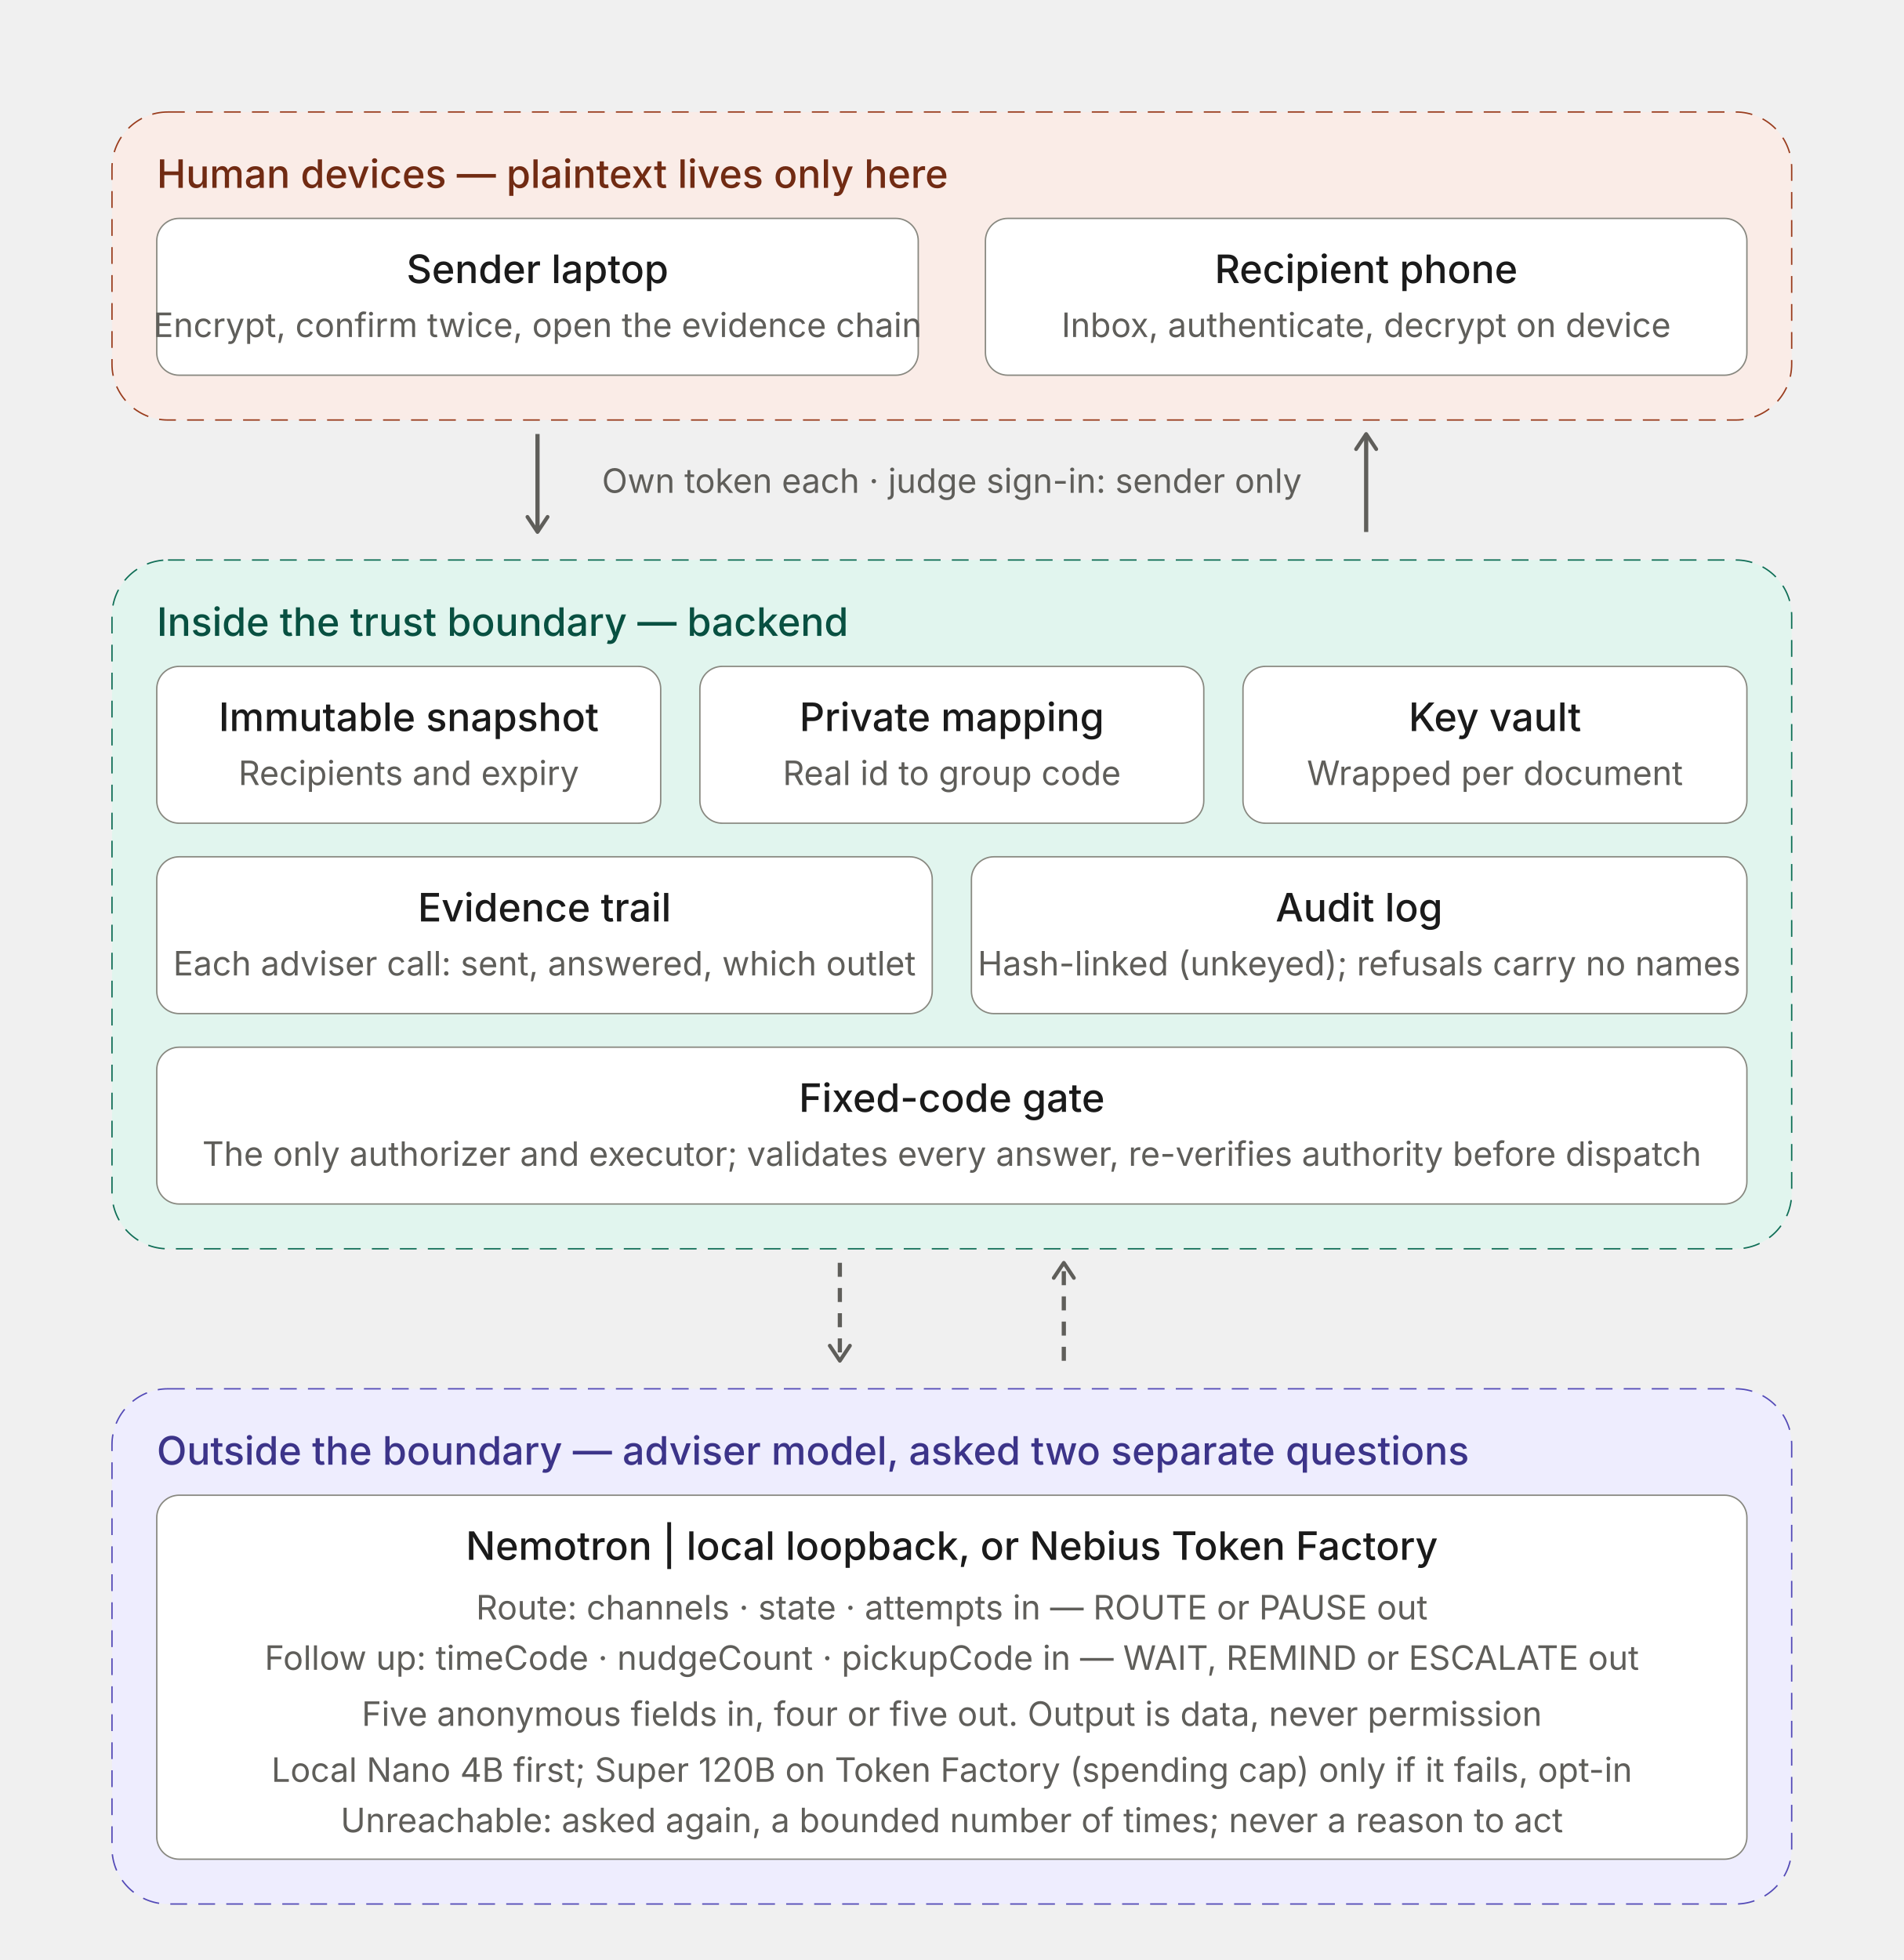
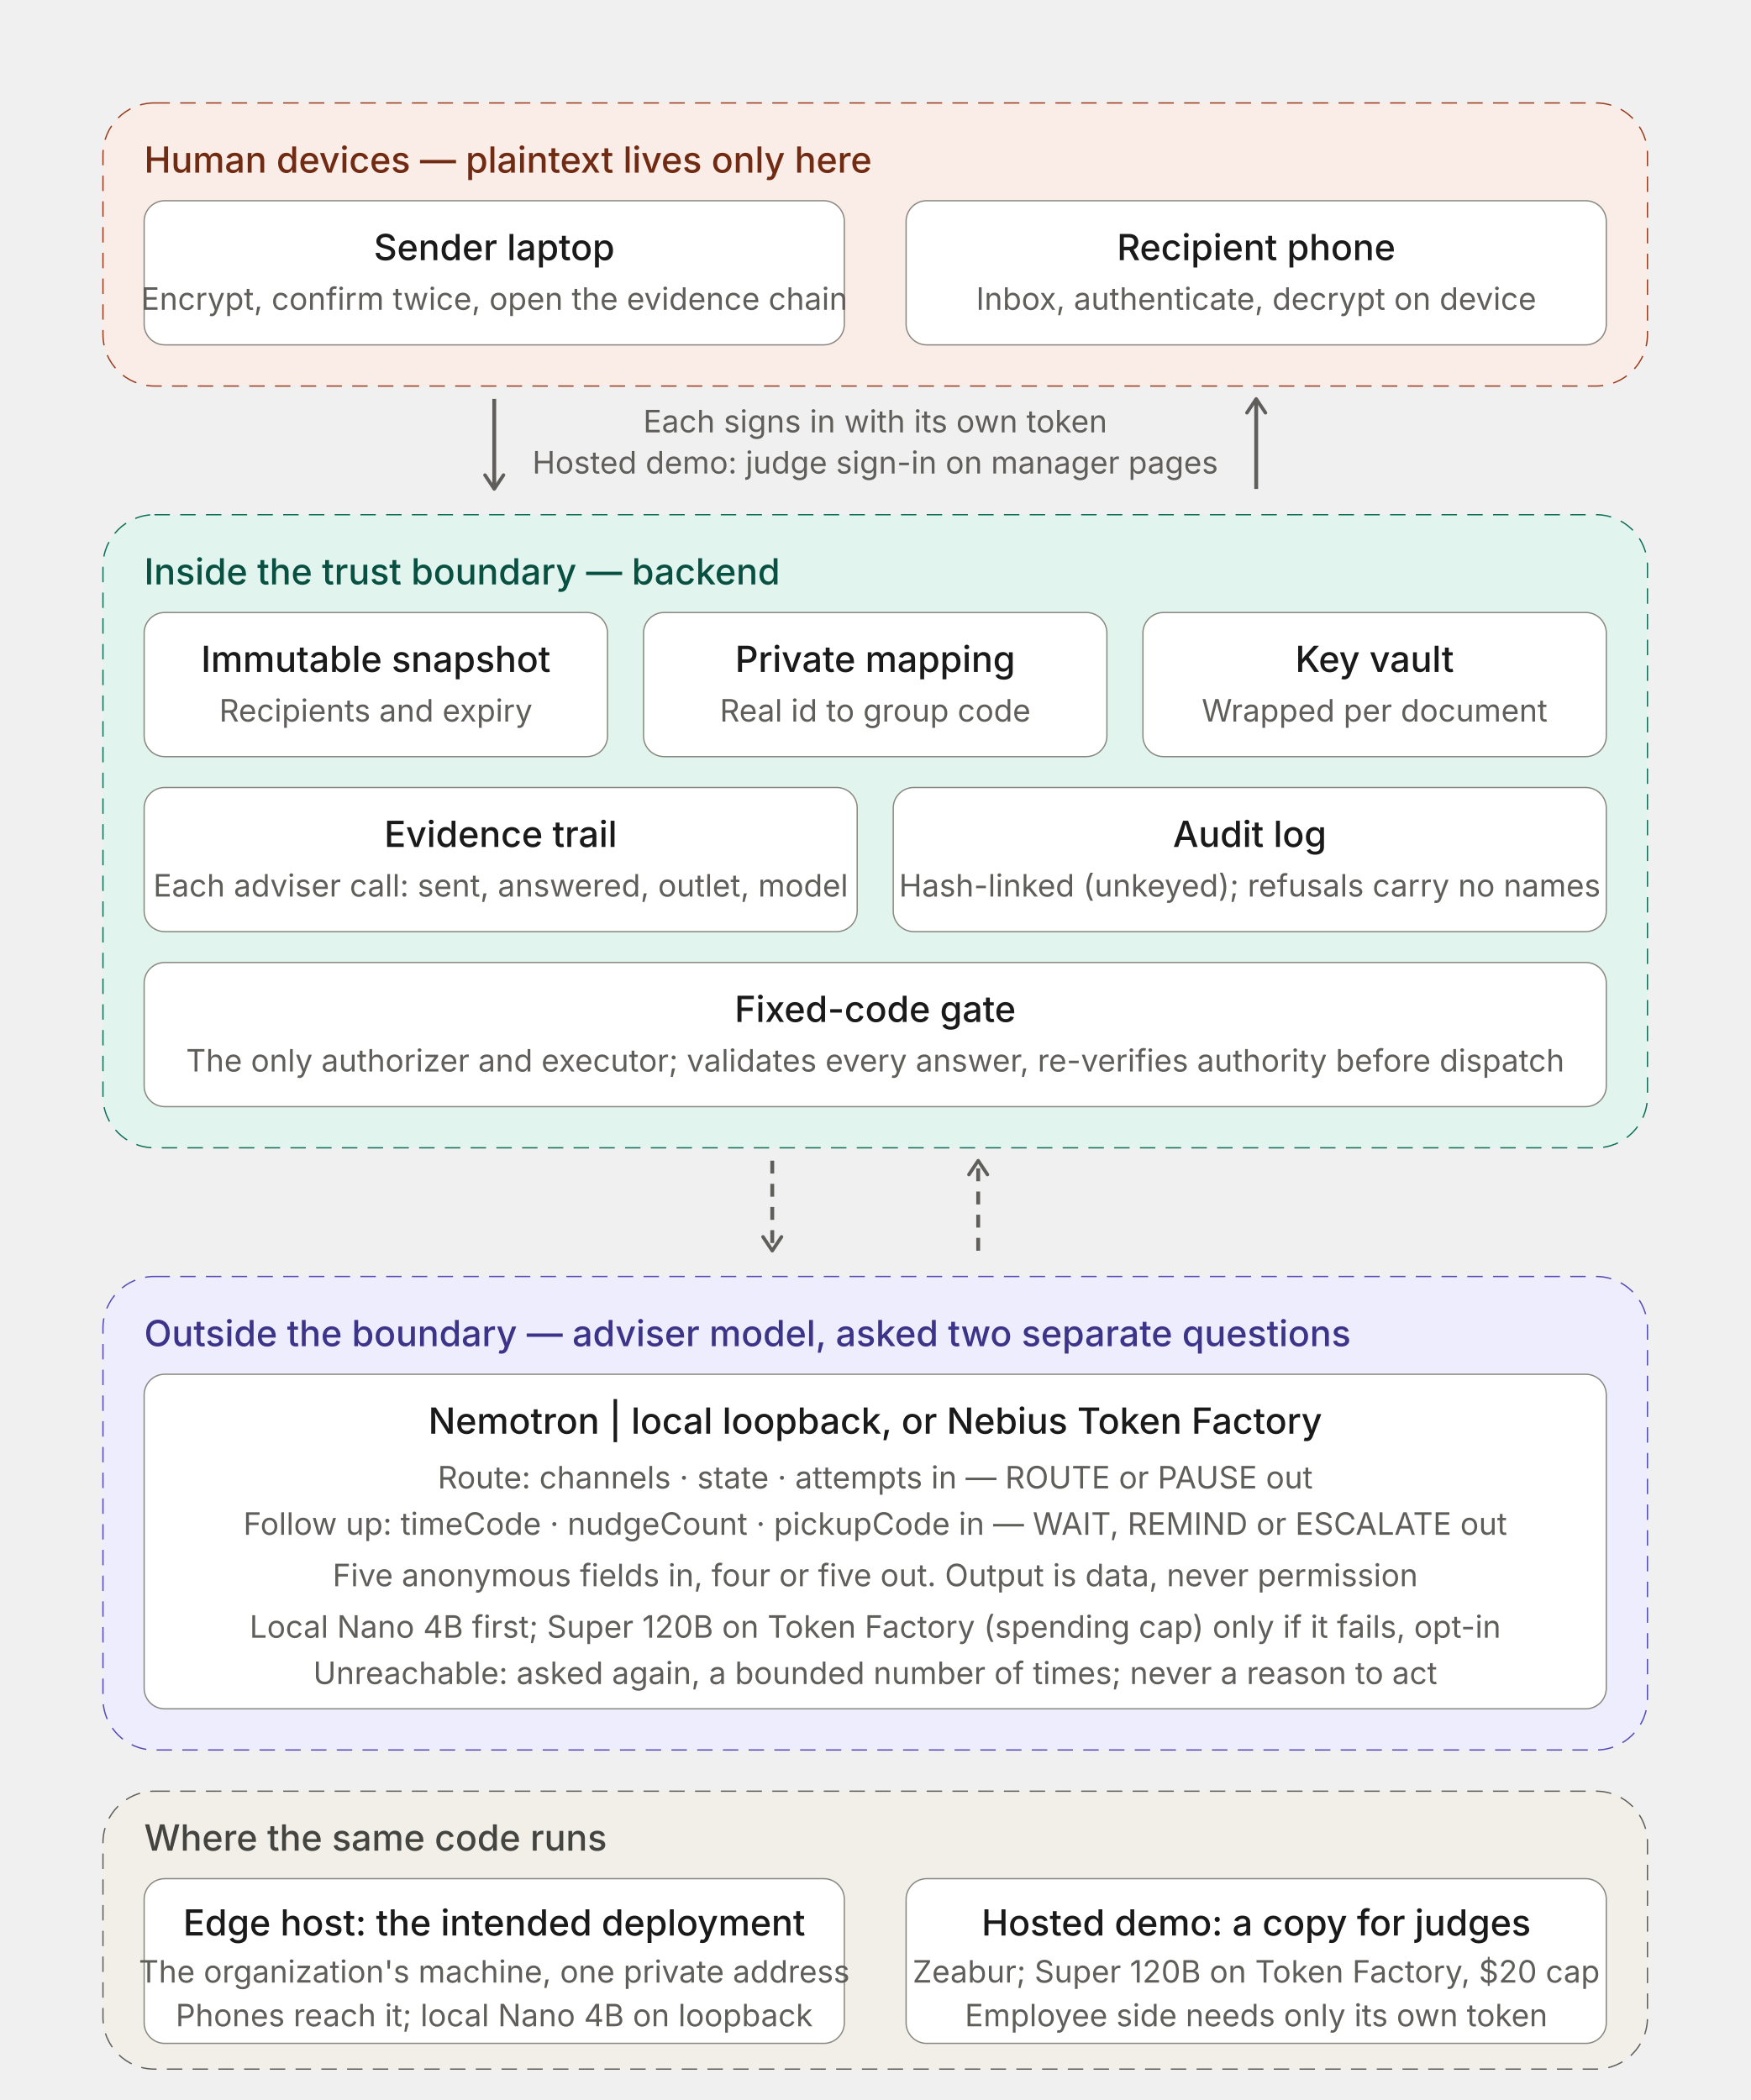
- <svg xmlns="http://www.w3.org/2000/svg" width="100%" viewBox="0 0 680 700" role="img">
+ <svg xmlns="http://www.w3.org/2000/svg" width="100%" viewBox="0 0 680 816" role="img">
  <style>
    text { font-family: -apple-system, "Helvetica Neue", Inter, system-ui, sans-serif; }
    .ts { font-size: 12px; fill: #5f5e5a; }
    .th { font-size: 14px; font-weight: 500; fill: #1a1a1a; }
    .box { fill: #ffffff; stroke: #888880; stroke-width: 0.5; }
    .arr { stroke: #5f5e5a; stroke-width: 1.5; fill: none; }
    .leader { stroke: #b4b2a9; stroke-width: 0.5; stroke-dasharray: 4 3; fill: none; }
    .c-teal   &gt; rect { fill: #E1F5EE; stroke: #0F6E56; } .c-teal   &gt; text { fill: #085041; }
    .c-coral  &gt; rect { fill: #FAECE7; stroke: #993C1D; } .c-coral  &gt; text { fill: #712B13; }
    .c-purple &gt; rect { fill: #EEEDFE; stroke: #534AB7; } .c-purple &gt; text { fill: #3C3489; }
    .c-gray   &gt; rect { fill: #F1EFE8; stroke: #5F5E5A; } .c-gray   &gt; text { fill: #444441; }
    .c-amber  &gt; rect { fill: #FAEEDA; stroke: #854F0B; } .c-amber  &gt; text { fill: #633806; }
    .c-red    &gt; rect { fill: #FCEBEB; stroke: #A32D2D; } .c-red    &gt; text { fill: #791F1F; }
  </style>
  <defs>
    <marker id="a" viewBox="0 0 10 10" refX="8" refY="5" markerWidth="6" markerHeight="6" orient="auto-start-reverse">
      <path d="M2 1L8 5L2 9" fill="none" stroke="context-stroke" stroke-width="1.5" stroke-linecap="round" stroke-linejoin="round" />
    </marker>
  </defs>
  <g class="c-coral">
    <rect x="40" y="40" width="600" height="110" rx="20" stroke-width="0.5" stroke-dasharray="6 4" />
    <text class="th" x="56" y="62" dominant-baseline="central">Human devices — plaintext lives only here</text>
  </g>
  <g>
    <rect class="box" x="56" y="78" width="272" height="56" rx="8" />
    <text class="th" x="192" y="96" text-anchor="middle" dominant-baseline="central">Sender laptop</text>
    <text class="ts" x="192" y="116" text-anchor="middle" dominant-baseline="central">Encrypt, confirm twice, open the evidence chain</text>
  </g>
  <g>
    <rect class="box" x="352" y="78" width="272" height="56" rx="8" />
    <text class="th" x="488" y="96" text-anchor="middle" dominant-baseline="central">Recipient phone</text>
    <text class="ts" x="488" y="116" text-anchor="middle" dominant-baseline="central">Inbox, authenticate, decrypt on device</text>
  </g>
  <line x1="192" y1="155" x2="192" y2="190" class="arr" marker-end="url(#a)" />
  <line x1="488" y1="190" x2="488" y2="155" class="arr" marker-end="url(#a)" />
-   <text class="ts" x="340" y="176" text-anchor="middle">Own token each · judge sign-in: sender only</text>
+   <text class="ts" x="340" y="168" text-anchor="middle">Each signs in with its own token</text>
+   <text class="ts" x="340" y="184" text-anchor="middle">Hosted demo: judge sign-in on manager pages</text>
  <g class="c-teal">
    <rect x="40" y="200" width="600" height="246" rx="20" stroke-width="0.5" stroke-dasharray="6 4" />
    <text class="th" x="56" y="222" dominant-baseline="central">Inside the trust boundary — backend</text>
  </g>
  <g>
    <rect class="box" x="56" y="238" width="180" height="56" rx="8" />
    <text class="th" x="146" y="256" text-anchor="middle" dominant-baseline="central">Immutable snapshot</text>
    <text class="ts" x="146" y="276" text-anchor="middle" dominant-baseline="central">Recipients and expiry</text>
  </g>
  <g>
    <rect class="box" x="250" y="238" width="180" height="56" rx="8" />
    <text class="th" x="340" y="256" text-anchor="middle" dominant-baseline="central">Private mapping</text>
    <text class="ts" x="340" y="276" text-anchor="middle" dominant-baseline="central">Real id to group code</text>
  </g>
  <g>
    <rect class="box" x="444" y="238" width="180" height="56" rx="8" />
    <text class="th" x="534" y="256" text-anchor="middle" dominant-baseline="central">Key vault</text>
    <text class="ts" x="534" y="276" text-anchor="middle" dominant-baseline="central">Wrapped per document</text>
  </g>
  <g>
    <rect class="box" x="56" y="306" width="277" height="56" rx="8" />
    <text class="th" x="194.5" y="324" text-anchor="middle" dominant-baseline="central">Evidence trail</text>
-     <text class="ts" x="194.5" y="344" text-anchor="middle" dominant-baseline="central">Each adviser call: sent, answered, which outlet</text>
+     <text class="ts" x="194.5" y="344" text-anchor="middle" dominant-baseline="central">Each adviser call: sent, answered, outlet, model</text>
  </g>
  <g>
    <rect class="box" x="347" y="306" width="277" height="56" rx="8" />
    <text class="th" x="485.5" y="324" text-anchor="middle" dominant-baseline="central">Audit log</text>
    <text class="ts" x="485.5" y="344" text-anchor="middle" dominant-baseline="central">Hash-linked (unkeyed); refusals carry no names</text>
  </g>
  <g>
    <rect class="box" x="56" y="374" width="568" height="56" rx="8" />
    <text class="th" x="340" y="392" text-anchor="middle" dominant-baseline="central">Fixed-code gate</text>
    <text class="ts" x="340" y="412" text-anchor="middle" dominant-baseline="central">The only authorizer and executor; validates every answer, re-verifies authority before dispatch</text>
  </g>
  <path d="M300 451 L300 486" class="arr" stroke-dasharray="5 4" marker-end="url(#a)" />
  <path d="M380 486 L380 451" class="arr" stroke-dasharray="5 4" marker-end="url(#a)" />
  <g class="c-purple">
    <rect x="40" y="496" width="600" height="184" rx="20" stroke-width="0.5" stroke-dasharray="6 4" />
    <text class="th" x="56" y="518" dominant-baseline="central">Outside the boundary — adviser model, asked two separate questions</text>
  </g>
  <g>
    <rect class="box" x="56" y="534" width="568" height="130" rx="8" />
    <text class="th" x="340" y="552" text-anchor="middle" dominant-baseline="central">Nemotron | local loopback, or Nebius Token Factory</text>
    <text class="ts" x="340" y="574" text-anchor="middle" dominant-baseline="central">Route: channels · state · attempts in — ROUTE or PAUSE out</text>
    <text class="ts" x="340" y="592" text-anchor="middle" dominant-baseline="central">Follow up: timeCode · nudgeCount · pickupCode in — WAIT, REMIND or ESCALATE out</text>
    <text class="ts" x="340" y="612" text-anchor="middle" dominant-baseline="central">Five anonymous fields in, four or five out. Output is data, never permission</text>
    <text class="ts" x="340" y="632" text-anchor="middle" dominant-baseline="central">Local Nano 4B first; Super 120B on Token Factory (spending cap) only if it fails, opt-in</text>
    <text class="ts" x="340" y="650" text-anchor="middle" dominant-baseline="central">Unreachable: asked again, a bounded number of times; never a reason to act</text>
  </g>
+   <g class="c-gray">
+     <rect x="40" y="696" width="600" height="108" rx="20" stroke-width="0.5" stroke-dasharray="6 4" />
+     <text class="th" x="56" y="714" dominant-baseline="central">Where the same code runs</text>
+   </g>
+   <g>
+     <rect class="box" x="56" y="730" width="272" height="64" rx="8" />
+     <text class="th" x="192" y="747" text-anchor="middle" dominant-baseline="central">Edge host: the intended deployment</text>
+     <text class="ts" x="192" y="766" text-anchor="middle" dominant-baseline="central">The organization's machine, one private address</text>
+     <text class="ts" x="192" y="783" text-anchor="middle" dominant-baseline="central">Phones reach it; local Nano 4B on loopback</text>
+   </g>
+   <g>
+     <rect class="box" x="352" y="730" width="272" height="64" rx="8" />
+     <text class="th" x="488" y="747" text-anchor="middle" dominant-baseline="central">Hosted demo: a copy for judges</text>
+     <text class="ts" x="488" y="766" text-anchor="middle" dominant-baseline="central">Zeabur; Super 120B on Token Factory, $20 cap</text>
+     <text class="ts" x="488" y="783" text-anchor="middle" dominant-baseline="central">Employee side needs only its own token</text>
+   </g>
</svg>
